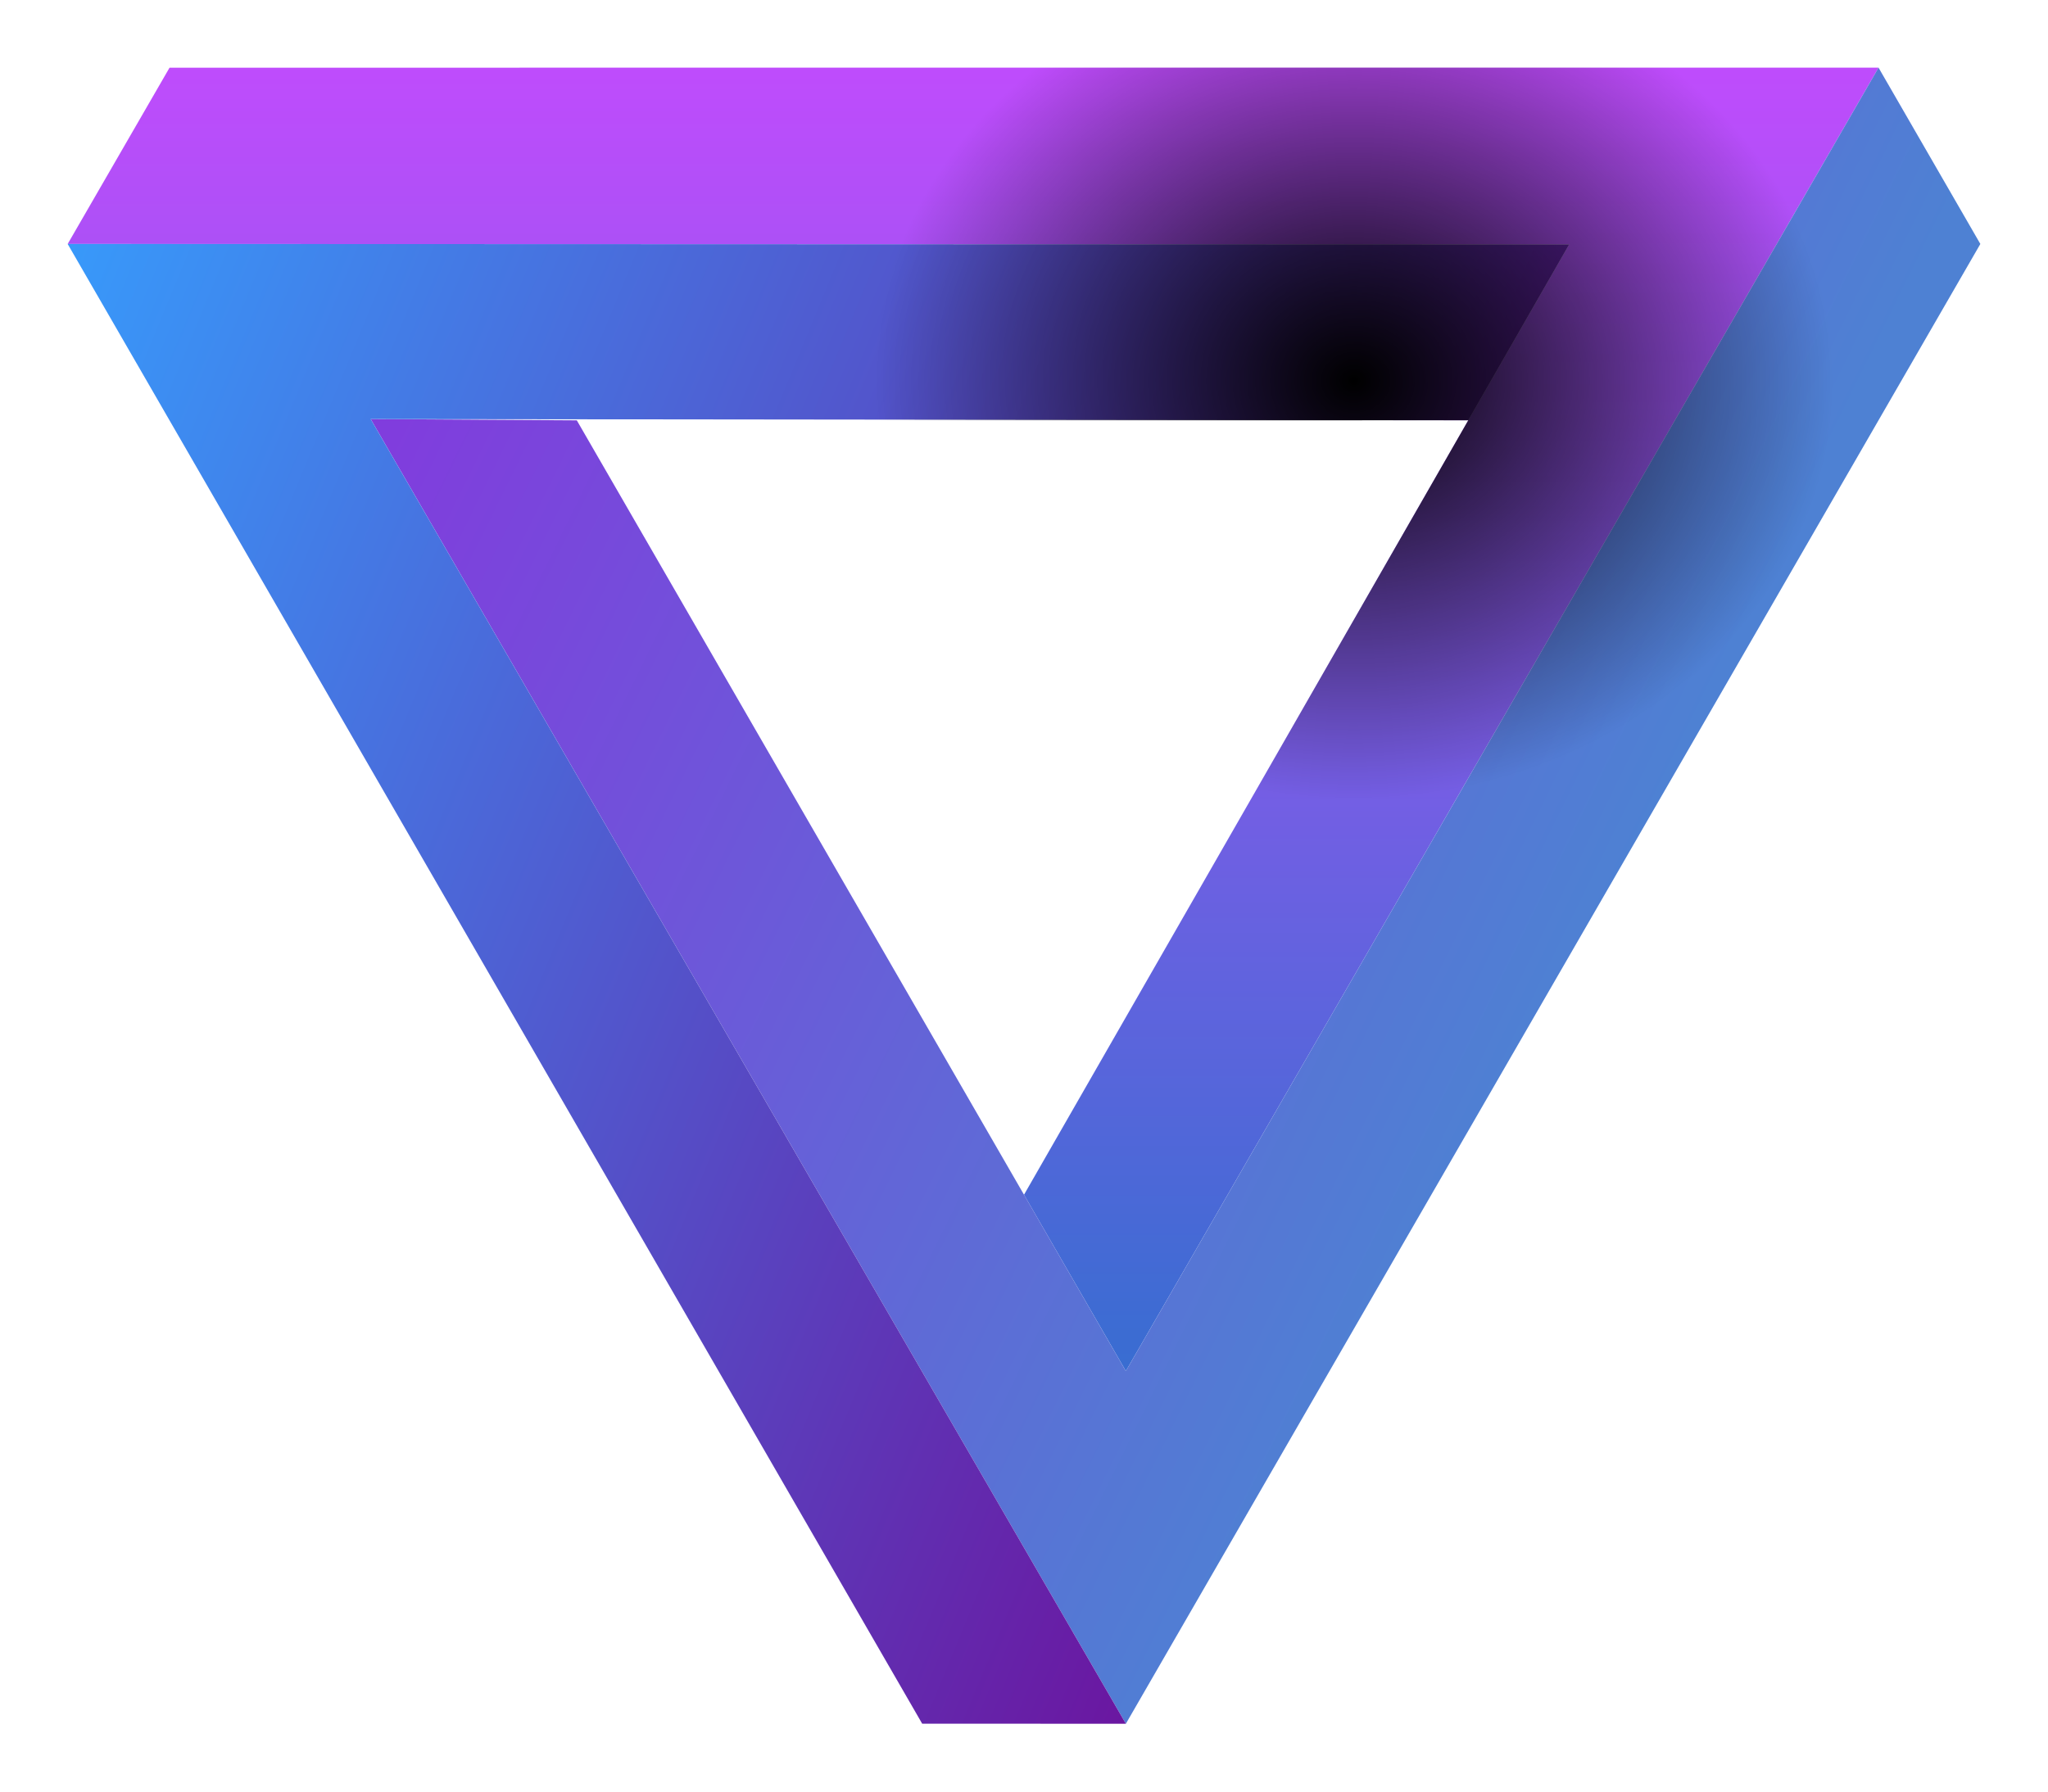
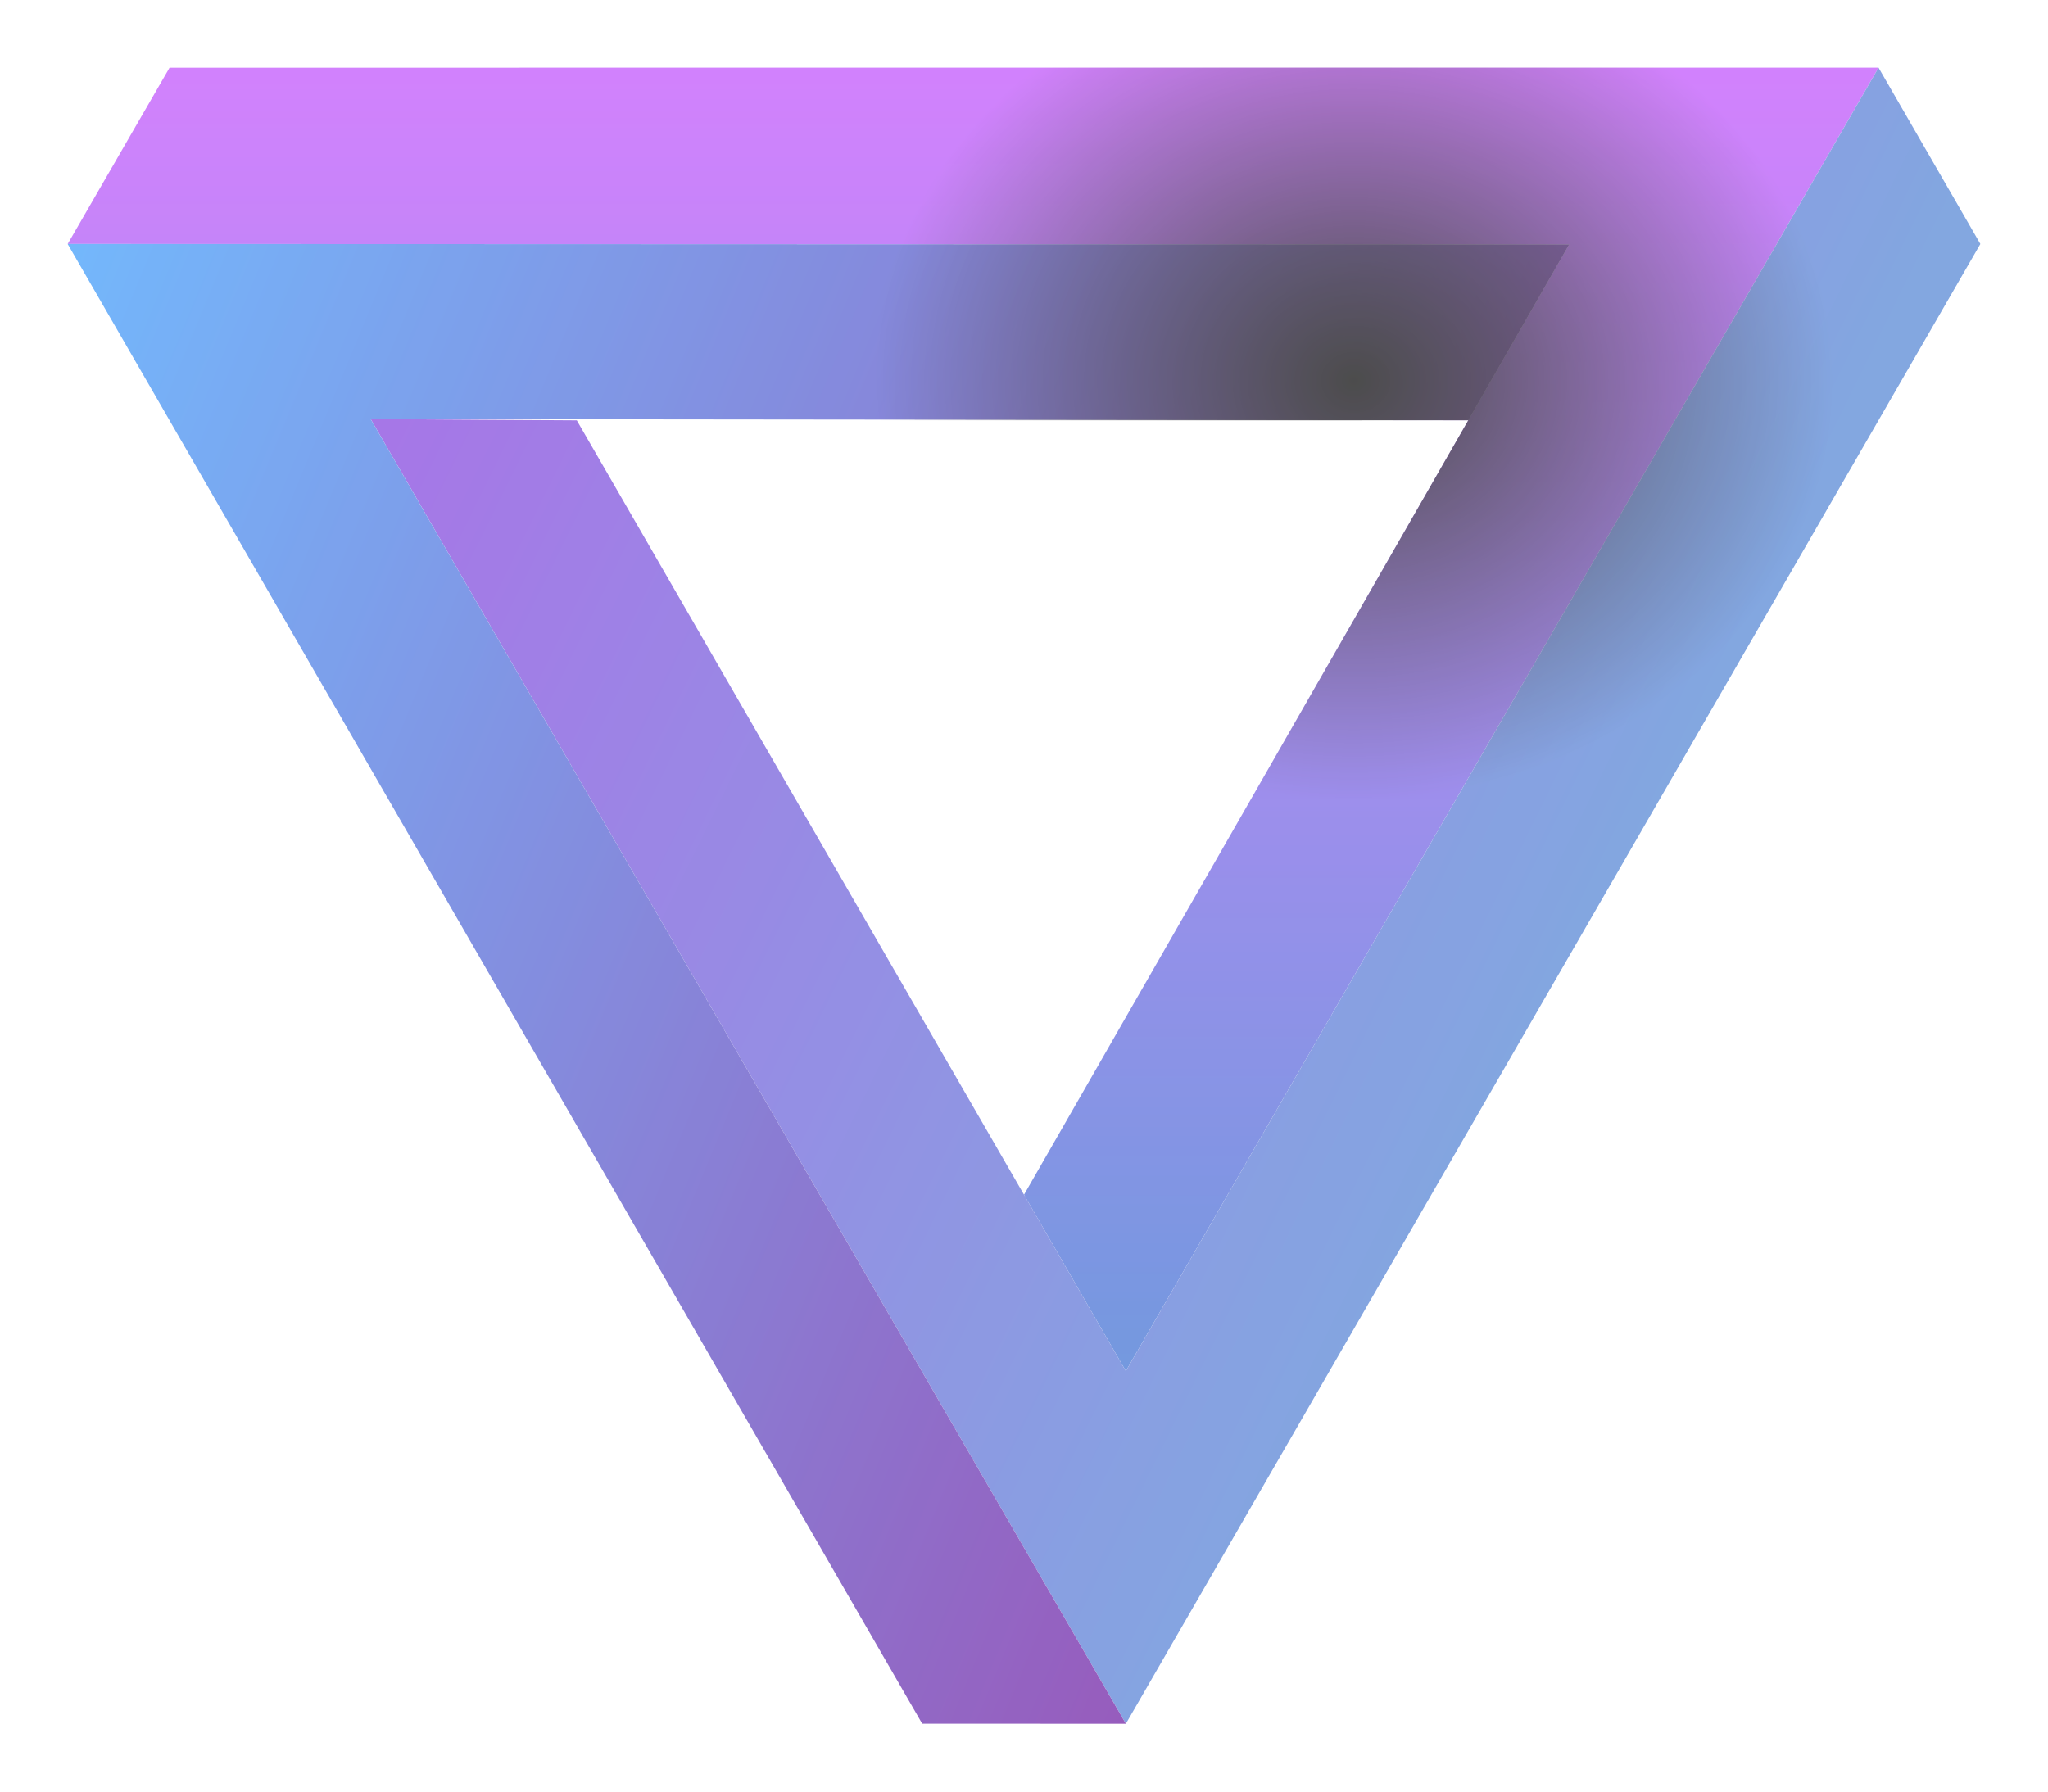
<svg xmlns="http://www.w3.org/2000/svg" width="728.105" height="637.017" viewBox="0 0 728.105 637.017">
  <defs>
    <linearGradient id="linear-gradient" x1="0.5" x2="0.5" y2="1" gradientUnits="objectBoundingBox">
      <stop offset="0" stop-color="#bf4cfc" />
      <stop offset="1" stop-color="#386dd1" />
    </linearGradient>
    <linearGradient id="linear-gradient-2" x1="0.033" y1="0.198" x2="0.741" y2="0.557" gradientUnits="objectBoundingBox">
      <stop offset="0" stop-color="#803ddd" />
      <stop offset="1" stop-color="#4e81d3" />
    </linearGradient>
    <linearGradient id="linear-gradient-3" x2="1.026" y2="0.424" gradientUnits="objectBoundingBox">
      <stop offset="0" stop-color="#3899fa" />
      <stop offset="1" stop-color="#6e0d9a" />
    </linearGradient>
    <radialGradient id="radial-gradient" cx="0.672" cy="0.193" r="0.25" gradientUnits="objectBoundingBox">
      <stop offset="0" />
      <stop offset="1" stop-opacity="0" />
    </radialGradient>
  </defs>
-   <g id="Triangle" transform="translate(24.051 24.054)" opacity="1">
+   <g id="Triangle" transform="translate(24.051 24.054)" opacity="0.7">
    <path id="Top" d="M643.793,0,36.209.015,0,62.7l533.8.172L339.986,400.8l36.209,62.7Z" transform="translate(0.014 0)" fill="url(#linear-gradient)" />
    <path id="Right" d="M542.949,0l-267.6,463.5L80.152,125.413l-73.279-.455L275.365,588.9,579.141,62.7Z" transform="translate(100.859 0)" fill="url(#linear-gradient-2)" />
    <path id="Left" d="M303.807,530.2l72.417.016L107.732,66.275l390.223.423L533.819,4.187,0,4Z" transform="translate(0 58.694)" fill="url(#linear-gradient-3)" />
    <path id="Shadow" d="M181,125.416l316.948-.016L339.991,400.81ZM643.8,0,36.194.016,0,62.7l303.8,526.21h72.4L680,62.7Z" transform="translate(0.003 0)" fill="url(#radial-gradient)" />
  </g>
</svg>
